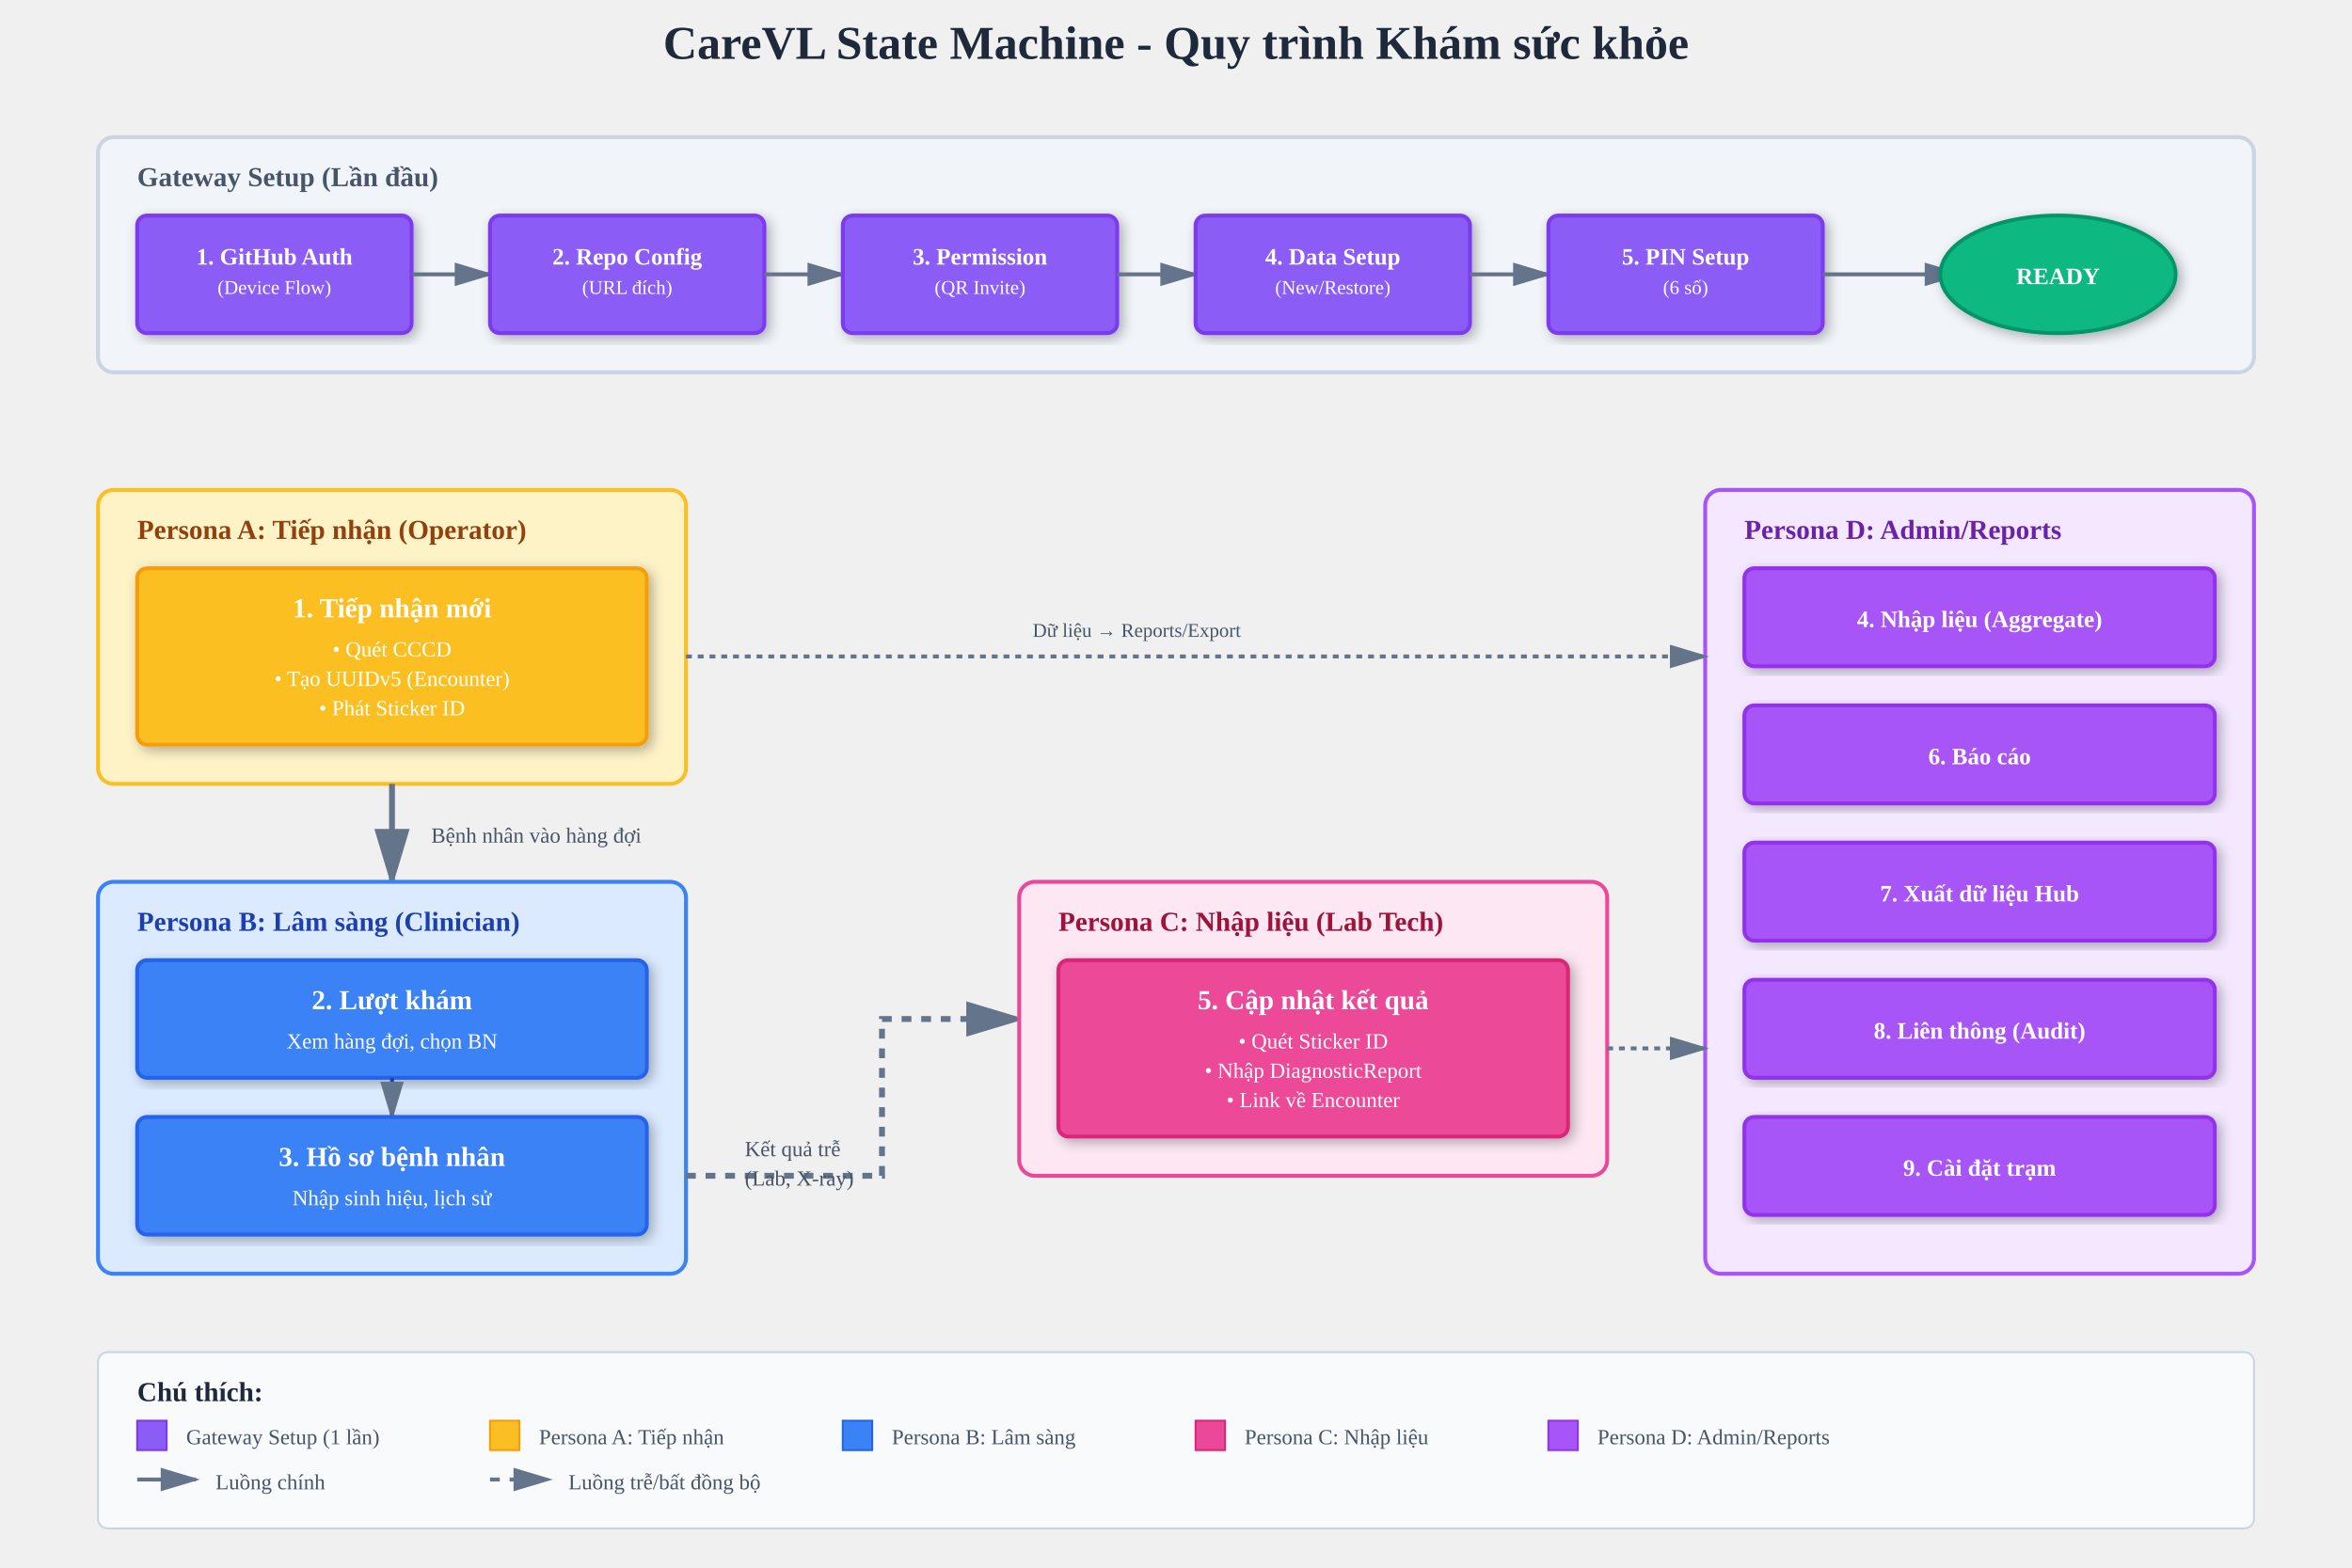
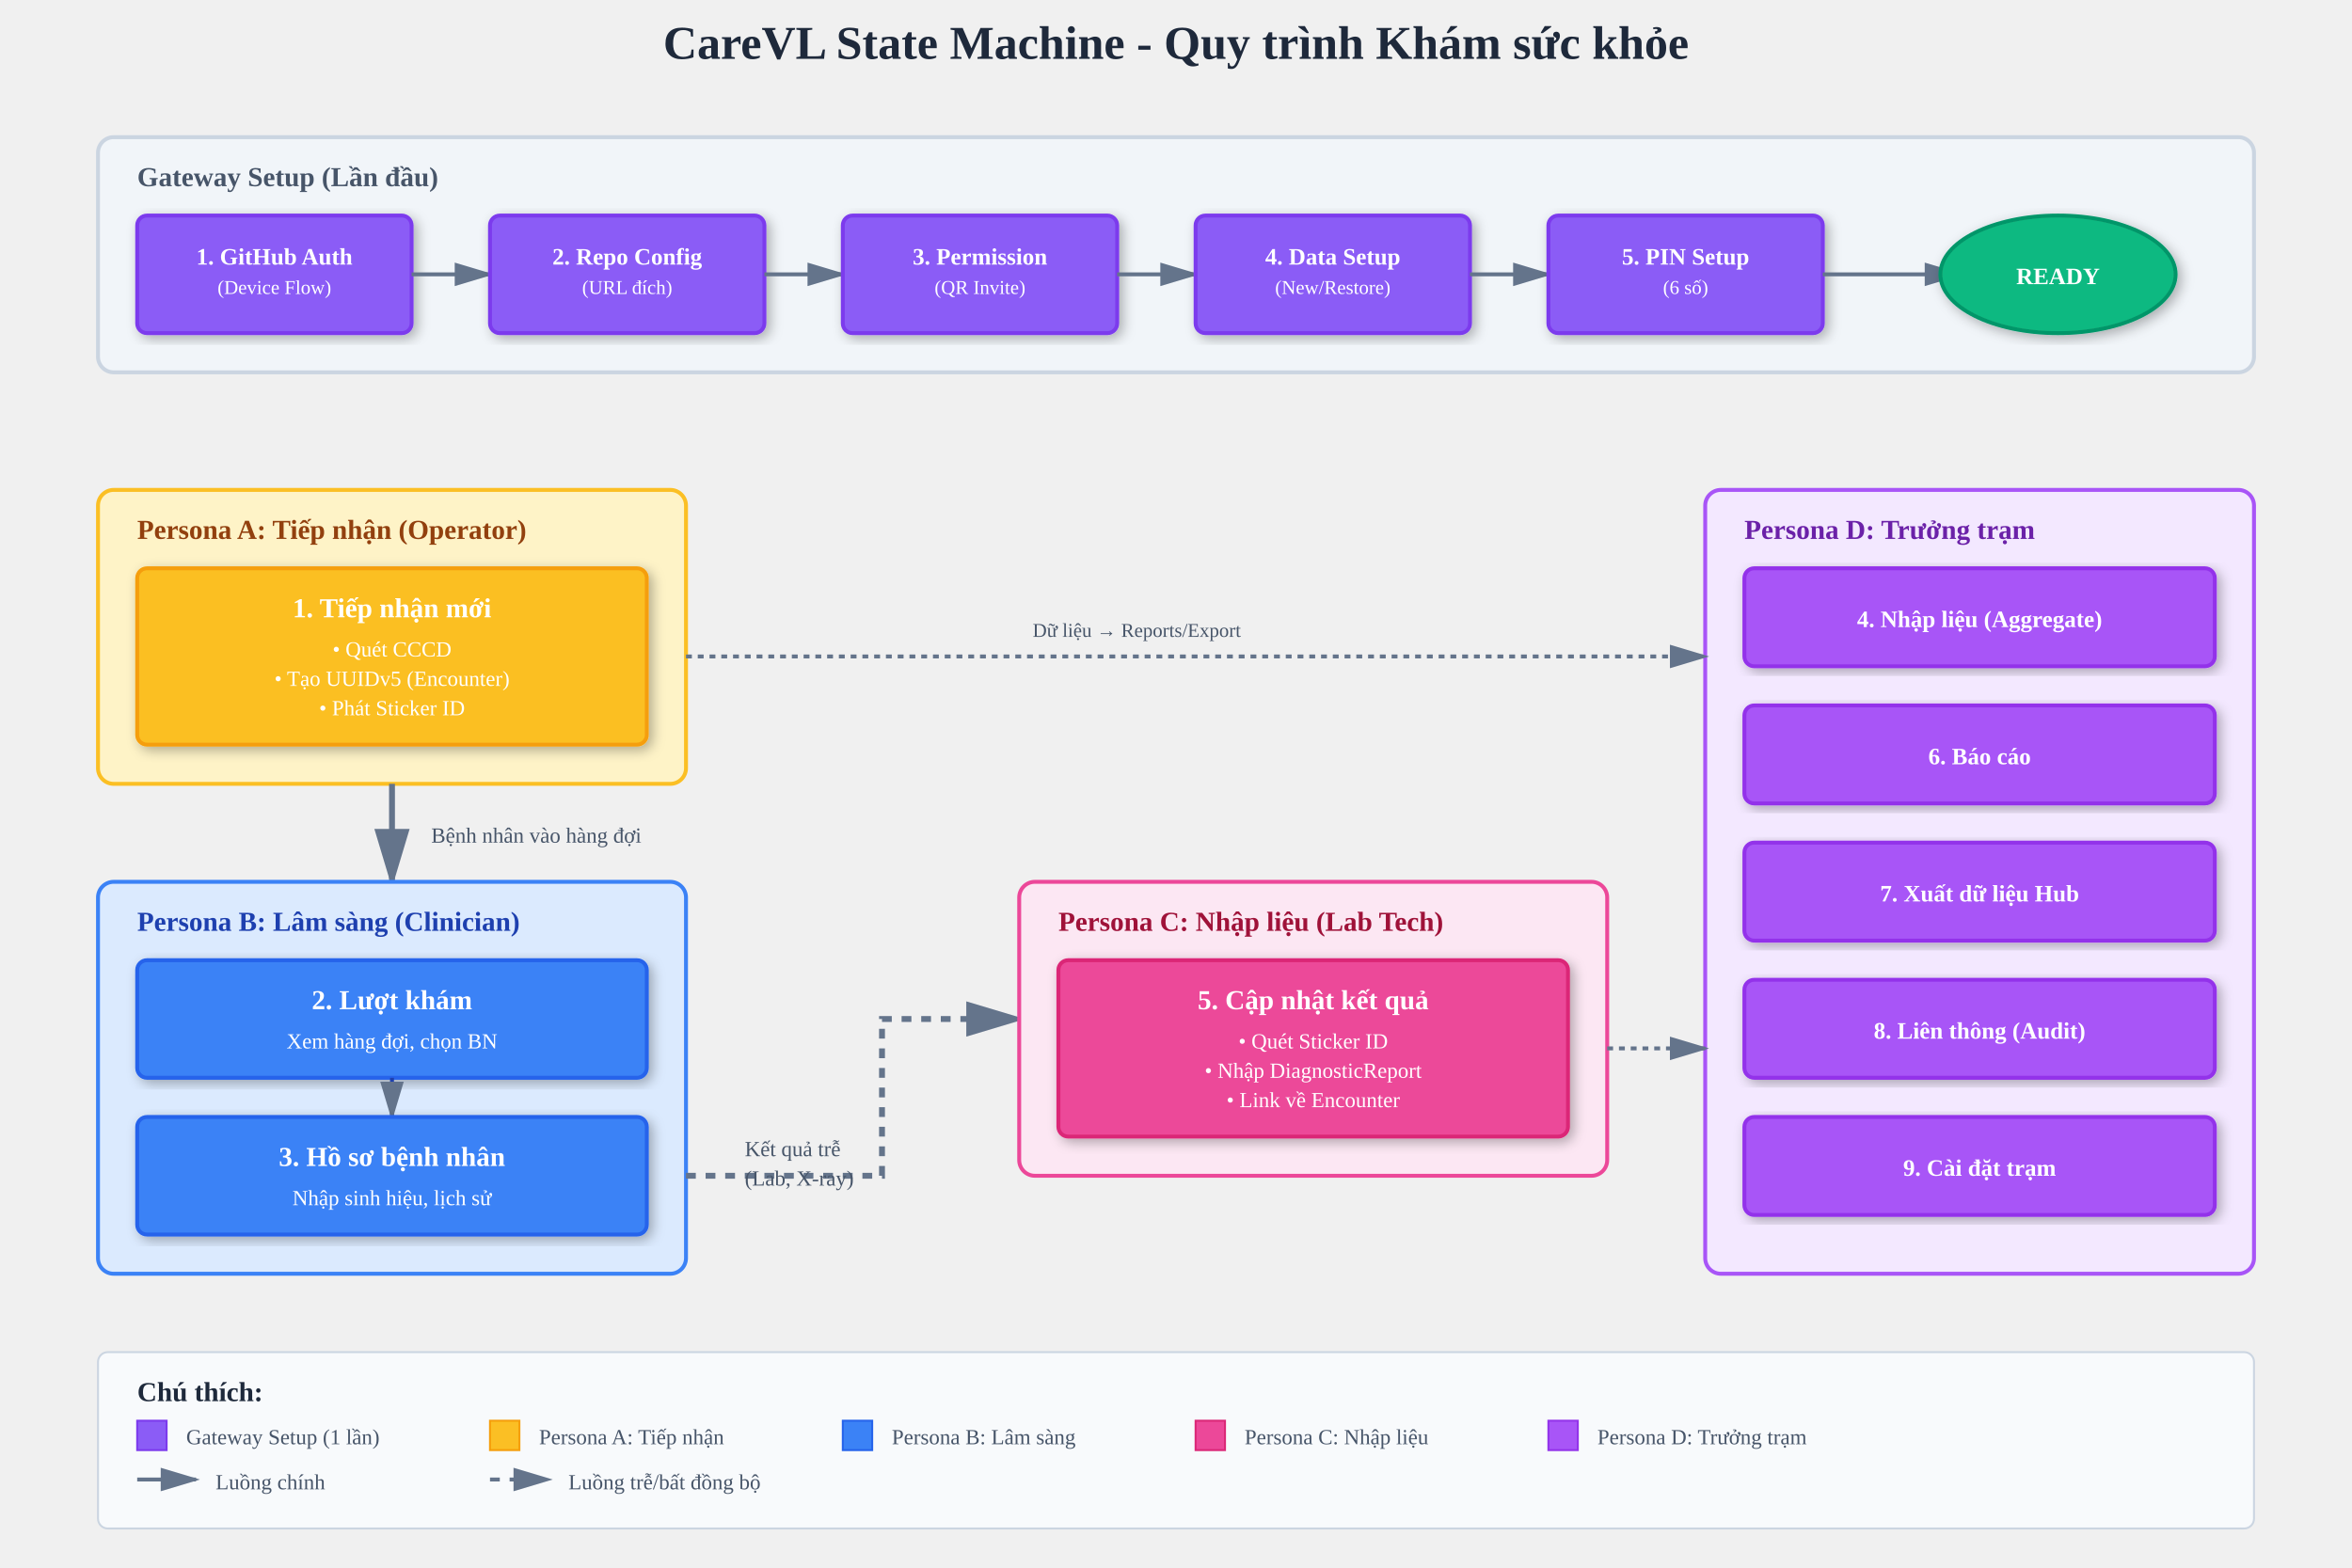
<svg xmlns="http://www.w3.org/2000/svg" width="1200" height="800">
  <defs>
    <marker id="arrowhead" markerWidth="10" markerHeight="10" refX="9" refY="3" orient="auto">
      <polygon points="0 0, 10 3, 0 6" fill="#64748b" />
    </marker>
    <filter id="shadow">
      <feDropShadow dx="2" dy="2" stdDeviation="3" flood-opacity="0.3" />
    </filter>
  </defs>
  <text x="600" y="30" text-anchor="middle" font-size="24" font-weight="bold" fill="#1e293b">
    CareVL State Machine - Quy trình Khám sức khỏe
  </text>
  <g id="gateway-setup">
    <rect x="50" y="70" width="1100" height="120" fill="#f1f5f9" stroke="#cbd5e1" stroke-width="2" rx="8" />
    <text x="70" y="95" font-size="14" font-weight="bold" fill="#475569">Gateway Setup (Lần đầu)</text>
    <rect x="70" y="110" width="140" height="60" fill="#8b5cf6" stroke="#7c3aed" stroke-width="2" rx="5" filter="url(#shadow)" />
    <text x="140" y="135" text-anchor="middle" fill="white" font-size="12" font-weight="bold">1. GitHub Auth</text>
    <text x="140" y="150" text-anchor="middle" fill="white" font-size="10">(Device Flow)</text>
    <line x1="210" y1="140" x2="250" y2="140" stroke="#64748b" stroke-width="2" marker-end="url(#arrowhead)" />
    <rect x="250" y="110" width="140" height="60" fill="#8b5cf6" stroke="#7c3aed" stroke-width="2" rx="5" filter="url(#shadow)" />
    <text x="320" y="135" text-anchor="middle" fill="white" font-size="12" font-weight="bold">2. Repo Config</text>
    <text x="320" y="150" text-anchor="middle" fill="white" font-size="10">(URL đích)</text>
    <line x1="390" y1="140" x2="430" y2="140" stroke="#64748b" stroke-width="2" marker-end="url(#arrowhead)" />
    <rect x="430" y="110" width="140" height="60" fill="#8b5cf6" stroke="#7c3aed" stroke-width="2" rx="5" filter="url(#shadow)" />
    <text x="500" y="135" text-anchor="middle" fill="white" font-size="12" font-weight="bold">3. Permission</text>
    <text x="500" y="150" text-anchor="middle" fill="white" font-size="10">(QR Invite)</text>
    <line x1="570" y1="140" x2="610" y2="140" stroke="#64748b" stroke-width="2" marker-end="url(#arrowhead)" />
    <rect x="610" y="110" width="140" height="60" fill="#8b5cf6" stroke="#7c3aed" stroke-width="2" rx="5" filter="url(#shadow)" />
    <text x="680" y="135" text-anchor="middle" fill="white" font-size="12" font-weight="bold">4. Data Setup</text>
    <text x="680" y="150" text-anchor="middle" fill="white" font-size="10">(New/Restore)</text>
    <line x1="750" y1="140" x2="790" y2="140" stroke="#64748b" stroke-width="2" marker-end="url(#arrowhead)" />
    <rect x="790" y="110" width="140" height="60" fill="#8b5cf6" stroke="#7c3aed" stroke-width="2" rx="5" filter="url(#shadow)" />
    <text x="860" y="135" text-anchor="middle" fill="white" font-size="12" font-weight="bold">5. PIN Setup</text>
    <text x="860" y="150" text-anchor="middle" fill="white" font-size="10">(6 số)</text>
    <line x1="930" y1="140" x2="1000" y2="140" stroke="#64748b" stroke-width="2" marker-end="url(#arrowhead)" />
    <ellipse cx="1050" cy="140" rx="60" ry="30" fill="#10b981" stroke="#059669" stroke-width="2" filter="url(#shadow)" />
    <text x="1050" y="145" text-anchor="middle" fill="white" font-size="12" font-weight="bold">READY</text>
  </g>
  <g id="persona-a">
    <rect x="50" y="250" width="300" height="150" fill="#fef3c7" stroke="#fbbf24" stroke-width="2" rx="8" />
    <text x="70" y="275" font-size="14" font-weight="bold" fill="#92400e">Persona A: Tiếp nhận (Operator)</text>
    <rect x="70" y="290" width="260" height="90" fill="#fbbf24" stroke="#f59e0b" stroke-width="2" rx="5" filter="url(#shadow)" />
    <text x="200" y="315" text-anchor="middle" fill="white" font-size="14" font-weight="bold">1. Tiếp nhận mới</text>
    <text x="200" y="335" text-anchor="middle" fill="white" font-size="11">• Quét CCCD</text>
    <text x="200" y="350" text-anchor="middle" fill="white" font-size="11">• Tạo UUIDv5 (Encounter)</text>
    <text x="200" y="365" text-anchor="middle" fill="white" font-size="11">• Phát Sticker ID</text>
  </g>
  <line x1="200" y1="400" x2="200" y2="450" stroke="#64748b" stroke-width="3" marker-end="url(#arrowhead)" />
  <text x="220" y="430" font-size="11" fill="#475569">Bệnh nhân vào hàng đợi</text>
  <g id="persona-b">
    <rect x="50" y="450" width="300" height="200" fill="#dbeafe" stroke="#3b82f6" stroke-width="2" rx="8" />
    <text x="70" y="475" font-size="14" font-weight="bold" fill="#1e40af">Persona B: Lâm sàng (Clinician)</text>
    <rect x="70" y="490" width="260" height="60" fill="#3b82f6" stroke="#2563eb" stroke-width="2" rx="5" filter="url(#shadow)" />
    <text x="200" y="515" text-anchor="middle" fill="white" font-size="14" font-weight="bold">2. Lượt khám</text>
    <text x="200" y="535" text-anchor="middle" fill="white" font-size="11">Xem hàng đợi, chọn BN</text>
    <line x1="200" y1="550" x2="200" y2="570" stroke="#1e40af" stroke-width="2" marker-end="url(#arrowhead)" />
    <rect x="70" y="570" width="260" height="60" fill="#3b82f6" stroke="#2563eb" stroke-width="2" rx="5" filter="url(#shadow)" />
    <text x="200" y="595" text-anchor="middle" fill="white" font-size="14" font-weight="bold">3. Hồ sơ bệnh nhân</text>
    <text x="200" y="615" text-anchor="middle" fill="white" font-size="11">Nhập sinh hiệu, lịch sử</text>
  </g>
  <path d="M 350 600 L 450 600 L 450 520 L 520 520" stroke="#64748b" stroke-width="3" stroke-dasharray="5,5" marker-end="url(#arrowhead)" fill="none" />
  <text x="380" y="590" font-size="11" fill="#475569">Kết quả trễ</text>
  <text x="380" y="605" font-size="11" fill="#475569">(Lab, X-ray)</text>
  <g id="persona-c">
    <rect x="520" y="450" width="300" height="150" fill="#fce7f3" stroke="#ec4899" stroke-width="2" rx="8" />
    <text x="540" y="475" font-size="14" font-weight="bold" fill="#9f1239">Persona C: Nhập liệu (Lab Tech)</text>
    <rect x="540" y="490" width="260" height="90" fill="#ec4899" stroke="#db2777" stroke-width="2" rx="5" filter="url(#shadow)" />
    <text x="670" y="515" text-anchor="middle" fill="white" font-size="14" font-weight="bold">5. Cập nhật kết quả</text>
    <text x="670" y="535" text-anchor="middle" fill="white" font-size="11">• Quét Sticker ID</text>
    <text x="670" y="550" text-anchor="middle" fill="white" font-size="11">• Nhập DiagnosticReport</text>
    <text x="670" y="565" text-anchor="middle" fill="white" font-size="11">• Link về Encounter</text>
  </g>
  <g id="persona-d">
    <rect x="870" y="250" width="280" height="400" fill="#f3e8ff" stroke="#a855f7" stroke-width="2" rx="8" />
-     <text x="890" y="275" font-size="14" font-weight="bold" fill="#6b21a8">Persona D: Admin/Reports</text>
+     <text x="890" y="275" font-size="14" font-weight="bold" fill="#6b21a8">Persona D: Trưởng trạm</text>
    <rect x="890" y="290" width="240" height="50" fill="#a855f7" stroke="#9333ea" stroke-width="2" rx="5" filter="url(#shadow)" />
    <text x="1010" y="320" text-anchor="middle" fill="white" font-size="12" font-weight="bold">4. Nhập liệu (Aggregate)</text>
    <rect x="890" y="360" width="240" height="50" fill="#a855f7" stroke="#9333ea" stroke-width="2" rx="5" filter="url(#shadow)" />
    <text x="1010" y="390" text-anchor="middle" fill="white" font-size="12" font-weight="bold">6. Báo cáo</text>
    <rect x="890" y="430" width="240" height="50" fill="#a855f7" stroke="#9333ea" stroke-width="2" rx="5" filter="url(#shadow)" />
    <text x="1010" y="460" text-anchor="middle" fill="white" font-size="12" font-weight="bold">7. Xuất dữ liệu Hub</text>
    <rect x="890" y="500" width="240" height="50" fill="#a855f7" stroke="#9333ea" stroke-width="2" rx="5" filter="url(#shadow)" />
    <text x="1010" y="530" text-anchor="middle" fill="white" font-size="12" font-weight="bold">8. Liên thông (Audit)</text>
    <rect x="890" y="570" width="240" height="50" fill="#a855f7" stroke="#9333ea" stroke-width="2" rx="5" filter="url(#shadow)" />
    <text x="1010" y="600" text-anchor="middle" fill="white" font-size="12" font-weight="bold">9. Cài đặt trạm</text>
  </g>
  <path d="M 350 335 L 870 335" stroke="#64748b" stroke-width="2" stroke-dasharray="3,3" marker-end="url(#arrowhead)" fill="none" />
  <text x="580" y="325" text-anchor="middle" font-size="10" fill="#475569">Dữ liệu → Reports/Export</text>
  <path d="M 820 535 L 870 535" stroke="#64748b" stroke-width="2" stroke-dasharray="3,3" marker-end="url(#arrowhead)" fill="none" />
  <g id="legend">
    <rect x="50" y="690" width="1100" height="90" fill="#f8fafc" stroke="#cbd5e1" stroke-width="1" rx="5" />
    <text x="70" y="715" font-size="14" font-weight="bold" fill="#1e293b">Chú thích:</text>
    <rect x="70" y="725" width="15" height="15" fill="#8b5cf6" stroke="#7c3aed" stroke-width="1" />
    <text x="95" y="737" font-size="11" fill="#475569">Gateway Setup (1 lần)</text>
    <rect x="250" y="725" width="15" height="15" fill="#fbbf24" stroke="#f59e0b" stroke-width="1" />
    <text x="275" y="737" font-size="11" fill="#475569">Persona A: Tiếp nhận</text>
    <rect x="430" y="725" width="15" height="15" fill="#3b82f6" stroke="#2563eb" stroke-width="1" />
    <text x="455" y="737" font-size="11" fill="#475569">Persona B: Lâm sàng</text>
    <rect x="610" y="725" width="15" height="15" fill="#ec4899" stroke="#db2777" stroke-width="1" />
    <text x="635" y="737" font-size="11" fill="#475569">Persona C: Nhập liệu</text>
    <rect x="790" y="725" width="15" height="15" fill="#a855f7" stroke="#9333ea" stroke-width="1" />
-     <text x="815" y="737" font-size="11" fill="#475569">Persona D: Admin/Reports</text>
+     <text x="815" y="737" font-size="11" fill="#475569">Persona D: Trưởng trạm</text>
    <line x1="70" y1="755" x2="100" y2="755" stroke="#64748b" stroke-width="2" marker-end="url(#arrowhead)" />
    <text x="110" y="760" font-size="11" fill="#475569">Luồng chính</text>
    <line x1="250" y1="755" x2="280" y2="755" stroke="#64748b" stroke-width="2" stroke-dasharray="5,5" marker-end="url(#arrowhead)" />
    <text x="290" y="760" font-size="11" fill="#475569">Luồng trễ/bất đồng bộ</text>
  </g>
</svg>
